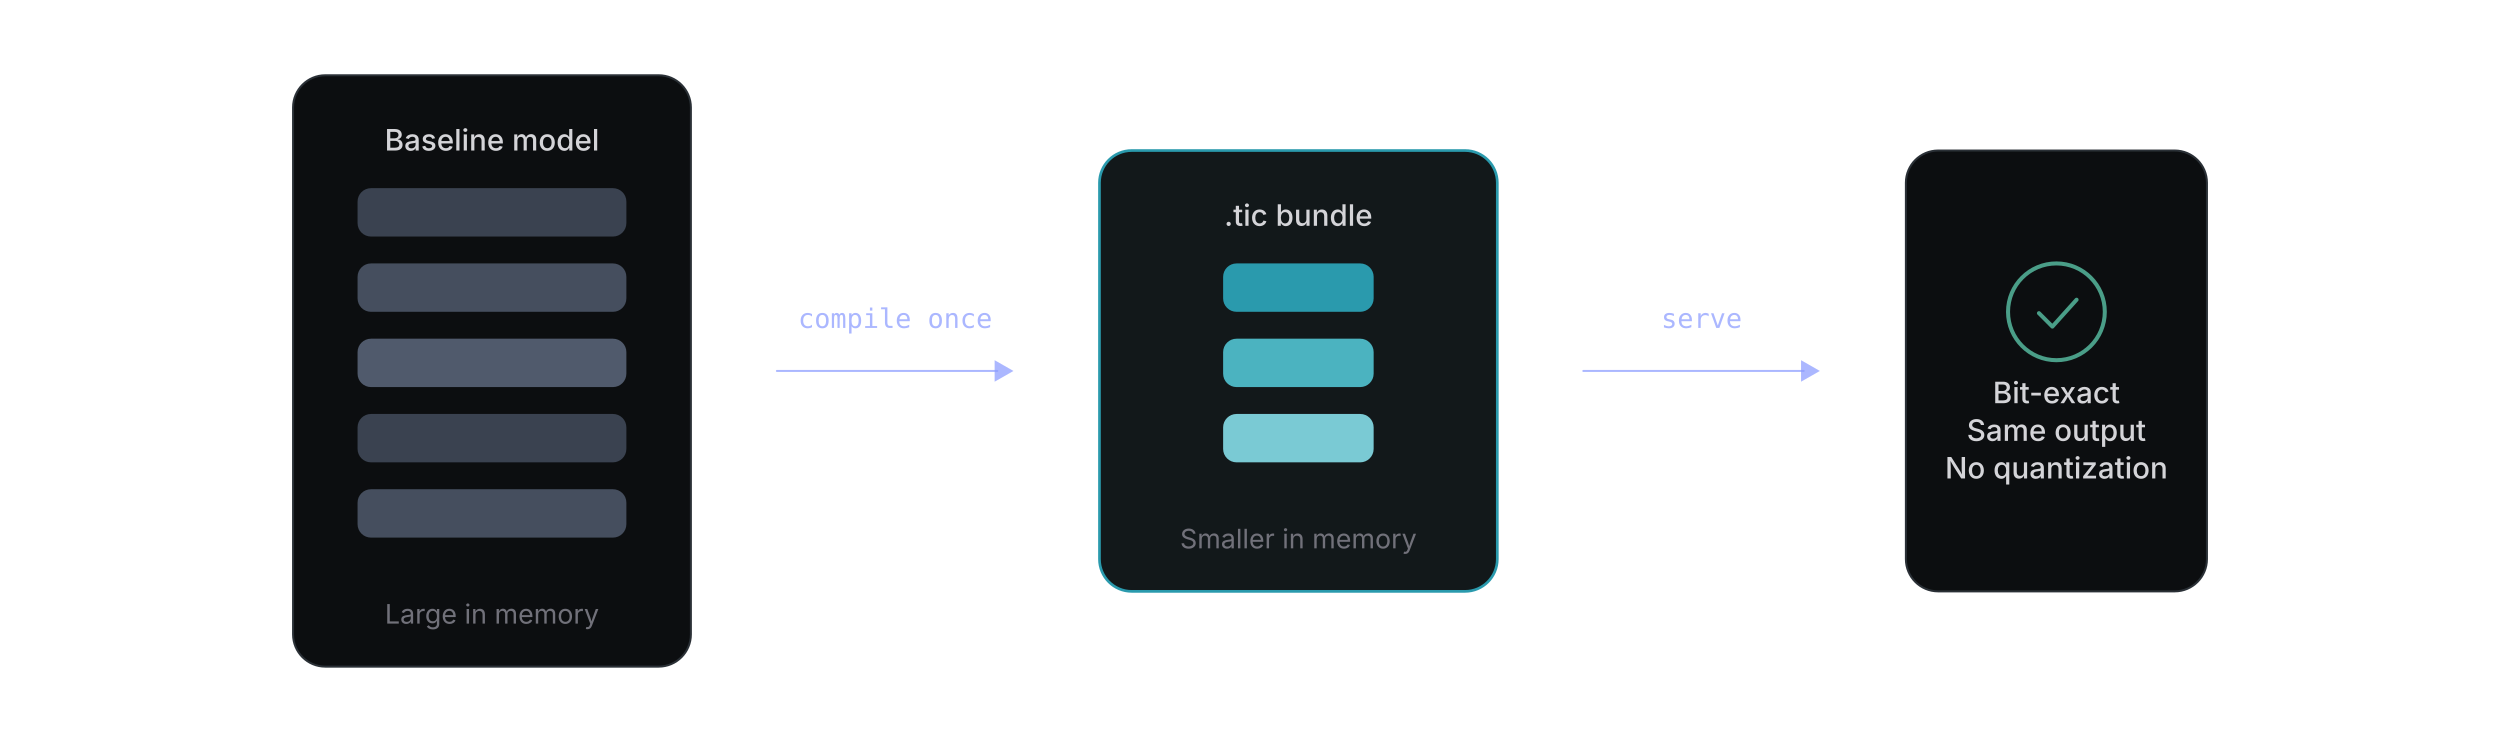
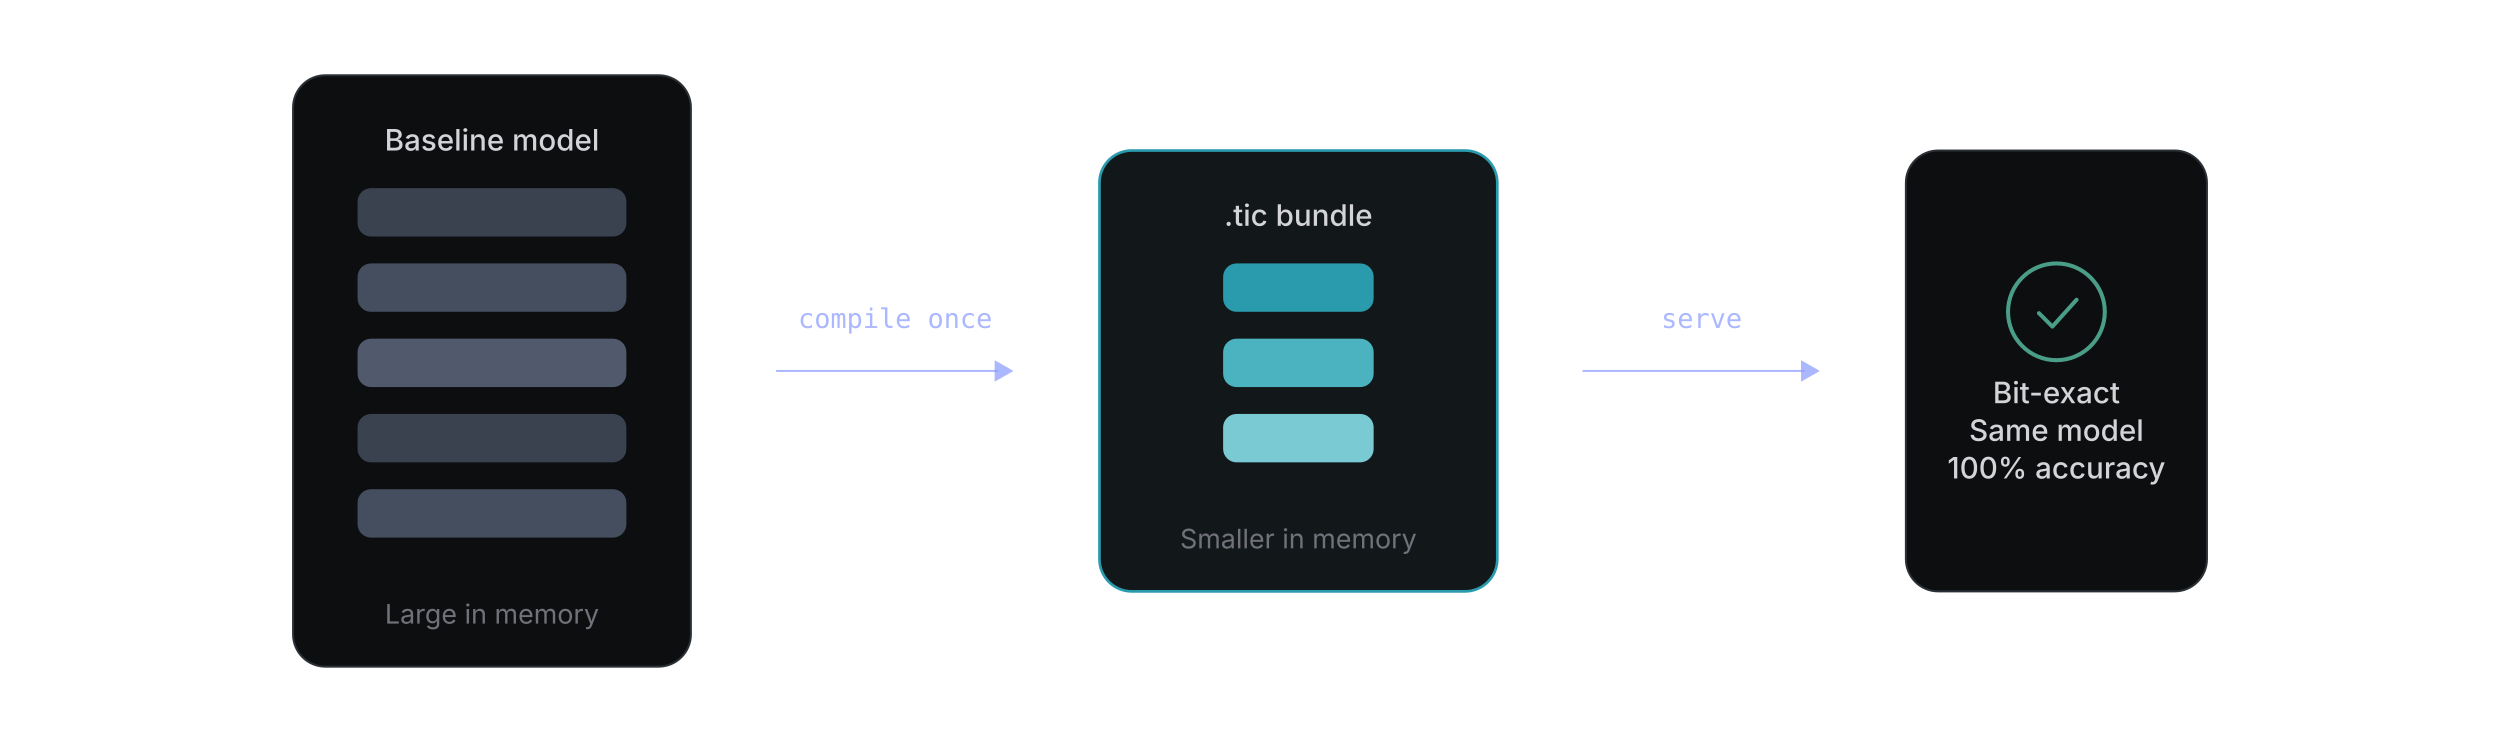
<svg xmlns="http://www.w3.org/2000/svg" width="1280" height="379.854" viewBox="0 0 1280 379.854" role="img" aria-labelledby="title desc">
  <g transform="translate(128.0229,0) scale(1.376283)">
    <g>
      <rect x="16" y="28" width="148" height="220" rx="12" fill="#0c0e10" stroke="#2a3036" stroke-width="0.75" />
      <text x="90.0" y="56" text-anchor="middle" fill="#d4d4d8" font-size="11" font-weight="500" font-family="ui-sans-serif, system-ui, -apple-system, Segoe UI, sans-serif">Baseline model</text>
      <rect x="40.0" y="70" width="100" height="18" rx="5" fill="#3a4250" />
      <rect x="40.0" y="98" width="100" height="18" rx="5" fill="#454e5e" />
      <rect x="40.0" y="126" width="100" height="18" rx="5" fill="#505a6c" />
      <rect x="40.0" y="154" width="100" height="18" rx="5" fill="#3a4250" />
      <rect x="40.0" y="182" width="100" height="18" rx="5" fill="#454e5e" />
      <text x="90.0" y="232" text-anchor="middle" fill="#71717a" font-size="10" font-weight="400" font-family="ui-sans-serif, system-ui, -apple-system, Segoe UI, sans-serif">Large in memory</text>
    </g>
    <g>
      <text x="240.0" y="122.0" text-anchor="middle" fill="#8b9cff" fill-opacity="0.72" font-size="10" font-weight="500" font-family="ui-monospace, SFMono-Regular, Menlo, Monaco, Consolas, monospace">compile once</text>
      <g aria-hidden="true">
        <line x1="196.0" y1="138.0" x2="278.0" y2="138.0" stroke="#8b9cff" stroke-opacity="0.72" stroke-width="0.75" stroke-linecap="round" />
        <polygon points="277.0,134.0 284.0,138.0 277.0,142.0" fill="#8b9cff" fill-opacity="0.72" />
      </g>
    </g>
    <g>
      <rect x="316" y="56" width="148" height="164" rx="12" fill="#12181a" stroke="#2a9aad" stroke-width="1" />
      <text x="390.0" y="84" text-anchor="middle" fill="#d4d4d8" font-size="11" font-weight="500" font-family="ui-sans-serif, system-ui, -apple-system, Segoe UI, sans-serif">.tic bundle</text>
      <rect x="362.0" y="98" width="56" height="18" rx="5" fill="#2a9aad" />
      <rect x="362.0" y="126" width="56" height="18" rx="5" fill="#4bb3c0" />
      <rect x="362.0" y="154" width="56" height="18" rx="5" fill="#7acad4" />
      <text x="390.0" y="204" text-anchor="middle" fill="#71717a" font-size="10" font-weight="400" font-family="ui-sans-serif, system-ui, -apple-system, Segoe UI, sans-serif">Smaller in memory</text>
    </g>
    <g>
      <text x="540.0" y="122.0" text-anchor="middle" fill="#8b9cff" fill-opacity="0.72" font-size="10" font-weight="500" font-family="ui-monospace, SFMono-Regular, Menlo, Monaco, Consolas, monospace">serve</text>
      <g aria-hidden="true">
        <line x1="496.0" y1="138.0" x2="578.0" y2="138.0" stroke="#8b9cff" stroke-opacity="0.72" stroke-width="0.75" stroke-linecap="round" />
        <polygon points="577.0,134.0 584.0,138.0 577.0,142.0" fill="#8b9cff" fill-opacity="0.72" />
      </g>
    </g>
    <g>
      <rect x="616" y="56" width="112" height="164" rx="12" fill="#0c0e10" stroke="#2a3036" stroke-width="0.75" />
      <circle cx="672.0" cy="116.0" r="18" fill="none" stroke="#4a9e88" stroke-width="1.5" />
      <path d="M 665.5 116.5 L 670.5 121.5 L 679.5 111.5" fill="none" stroke="#4a9e88" stroke-width="1.5" stroke-linecap="round" stroke-linejoin="round" />
      <text x="672.0" y="150.0" text-anchor="middle" fill="#d4d4d8" font-size="11" font-weight="500" font-family="ui-sans-serif, system-ui, -apple-system, Segoe UI, sans-serif">Bit-exact</text>
-       <text x="672.0" y="164.0" text-anchor="middle" fill="#d4d4d8" font-size="11" font-weight="500" font-family="ui-sans-serif, system-ui, -apple-system, Segoe UI, sans-serif">Same output</text>
-       <text x="672.0" y="178.0" text-anchor="middle" fill="#d4d4d8" font-size="11" font-weight="500" font-family="ui-sans-serif, system-ui, -apple-system, Segoe UI, sans-serif">No quantization</text>
+       <text x="672.0" y="164.0" text-anchor="middle" fill="#d4d4d8" font-size="11" font-weight="500" font-family="ui-sans-serif, system-ui, -apple-system, Segoe UI, sans-serif">Same model</text>
+       <text x="672.0" y="178.0" text-anchor="middle" fill="#d4d4d8" font-size="11" font-weight="500" font-family="ui-sans-serif, system-ui, -apple-system, Segoe UI, sans-serif">100% accuracy</text>
    </g>
  </g>
</svg>
